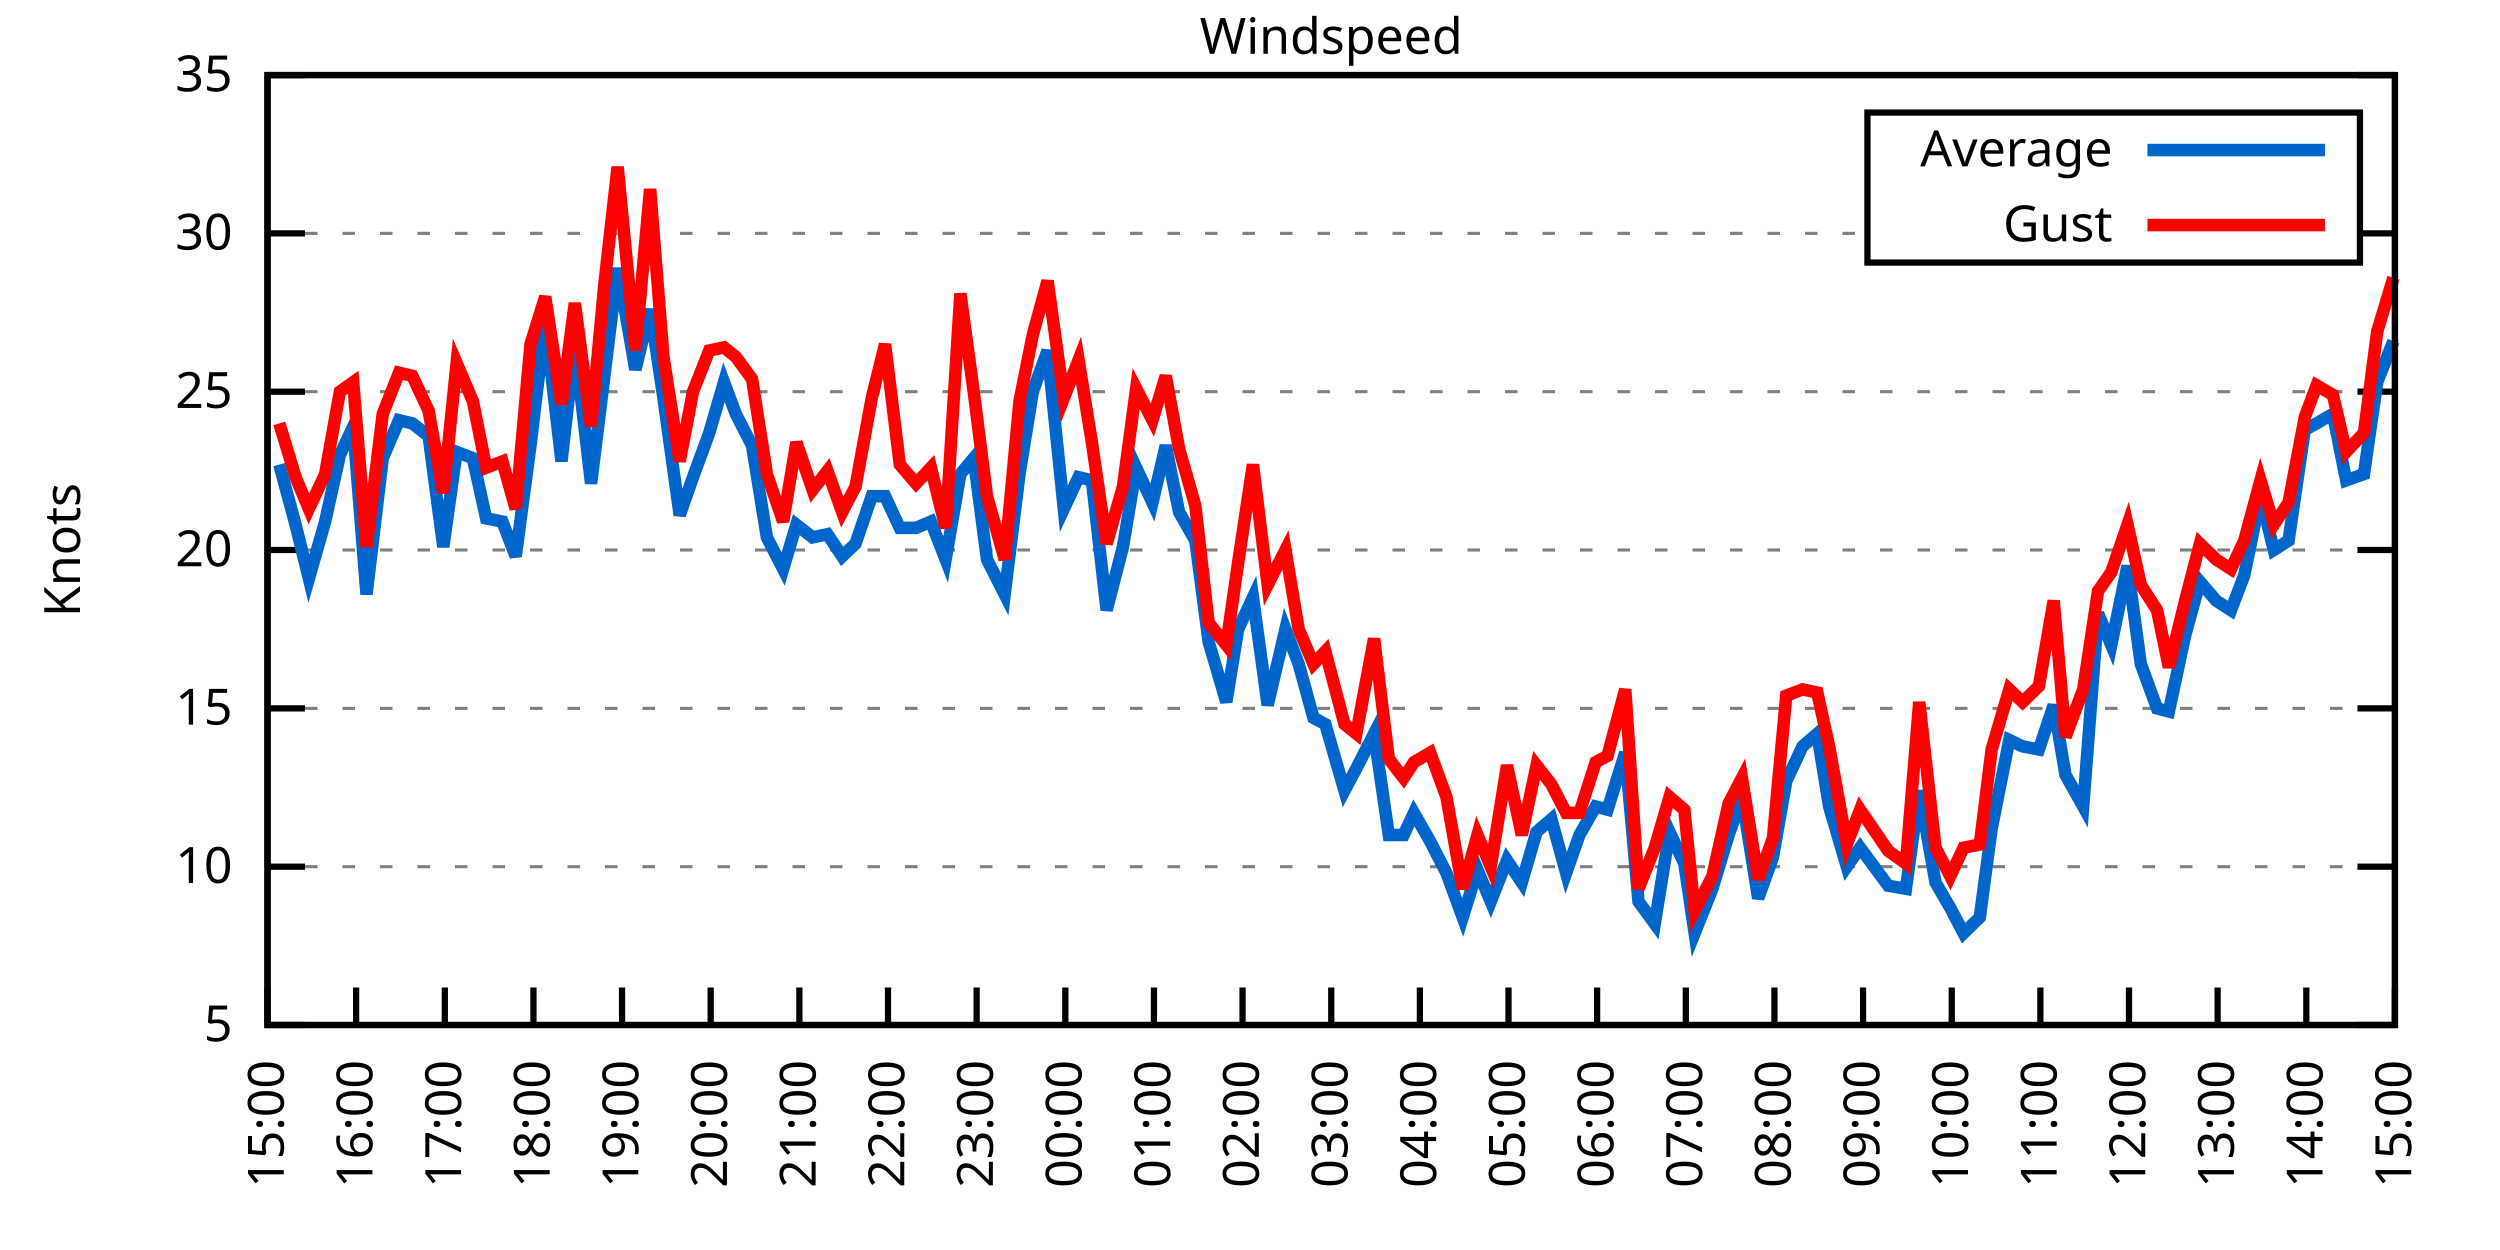
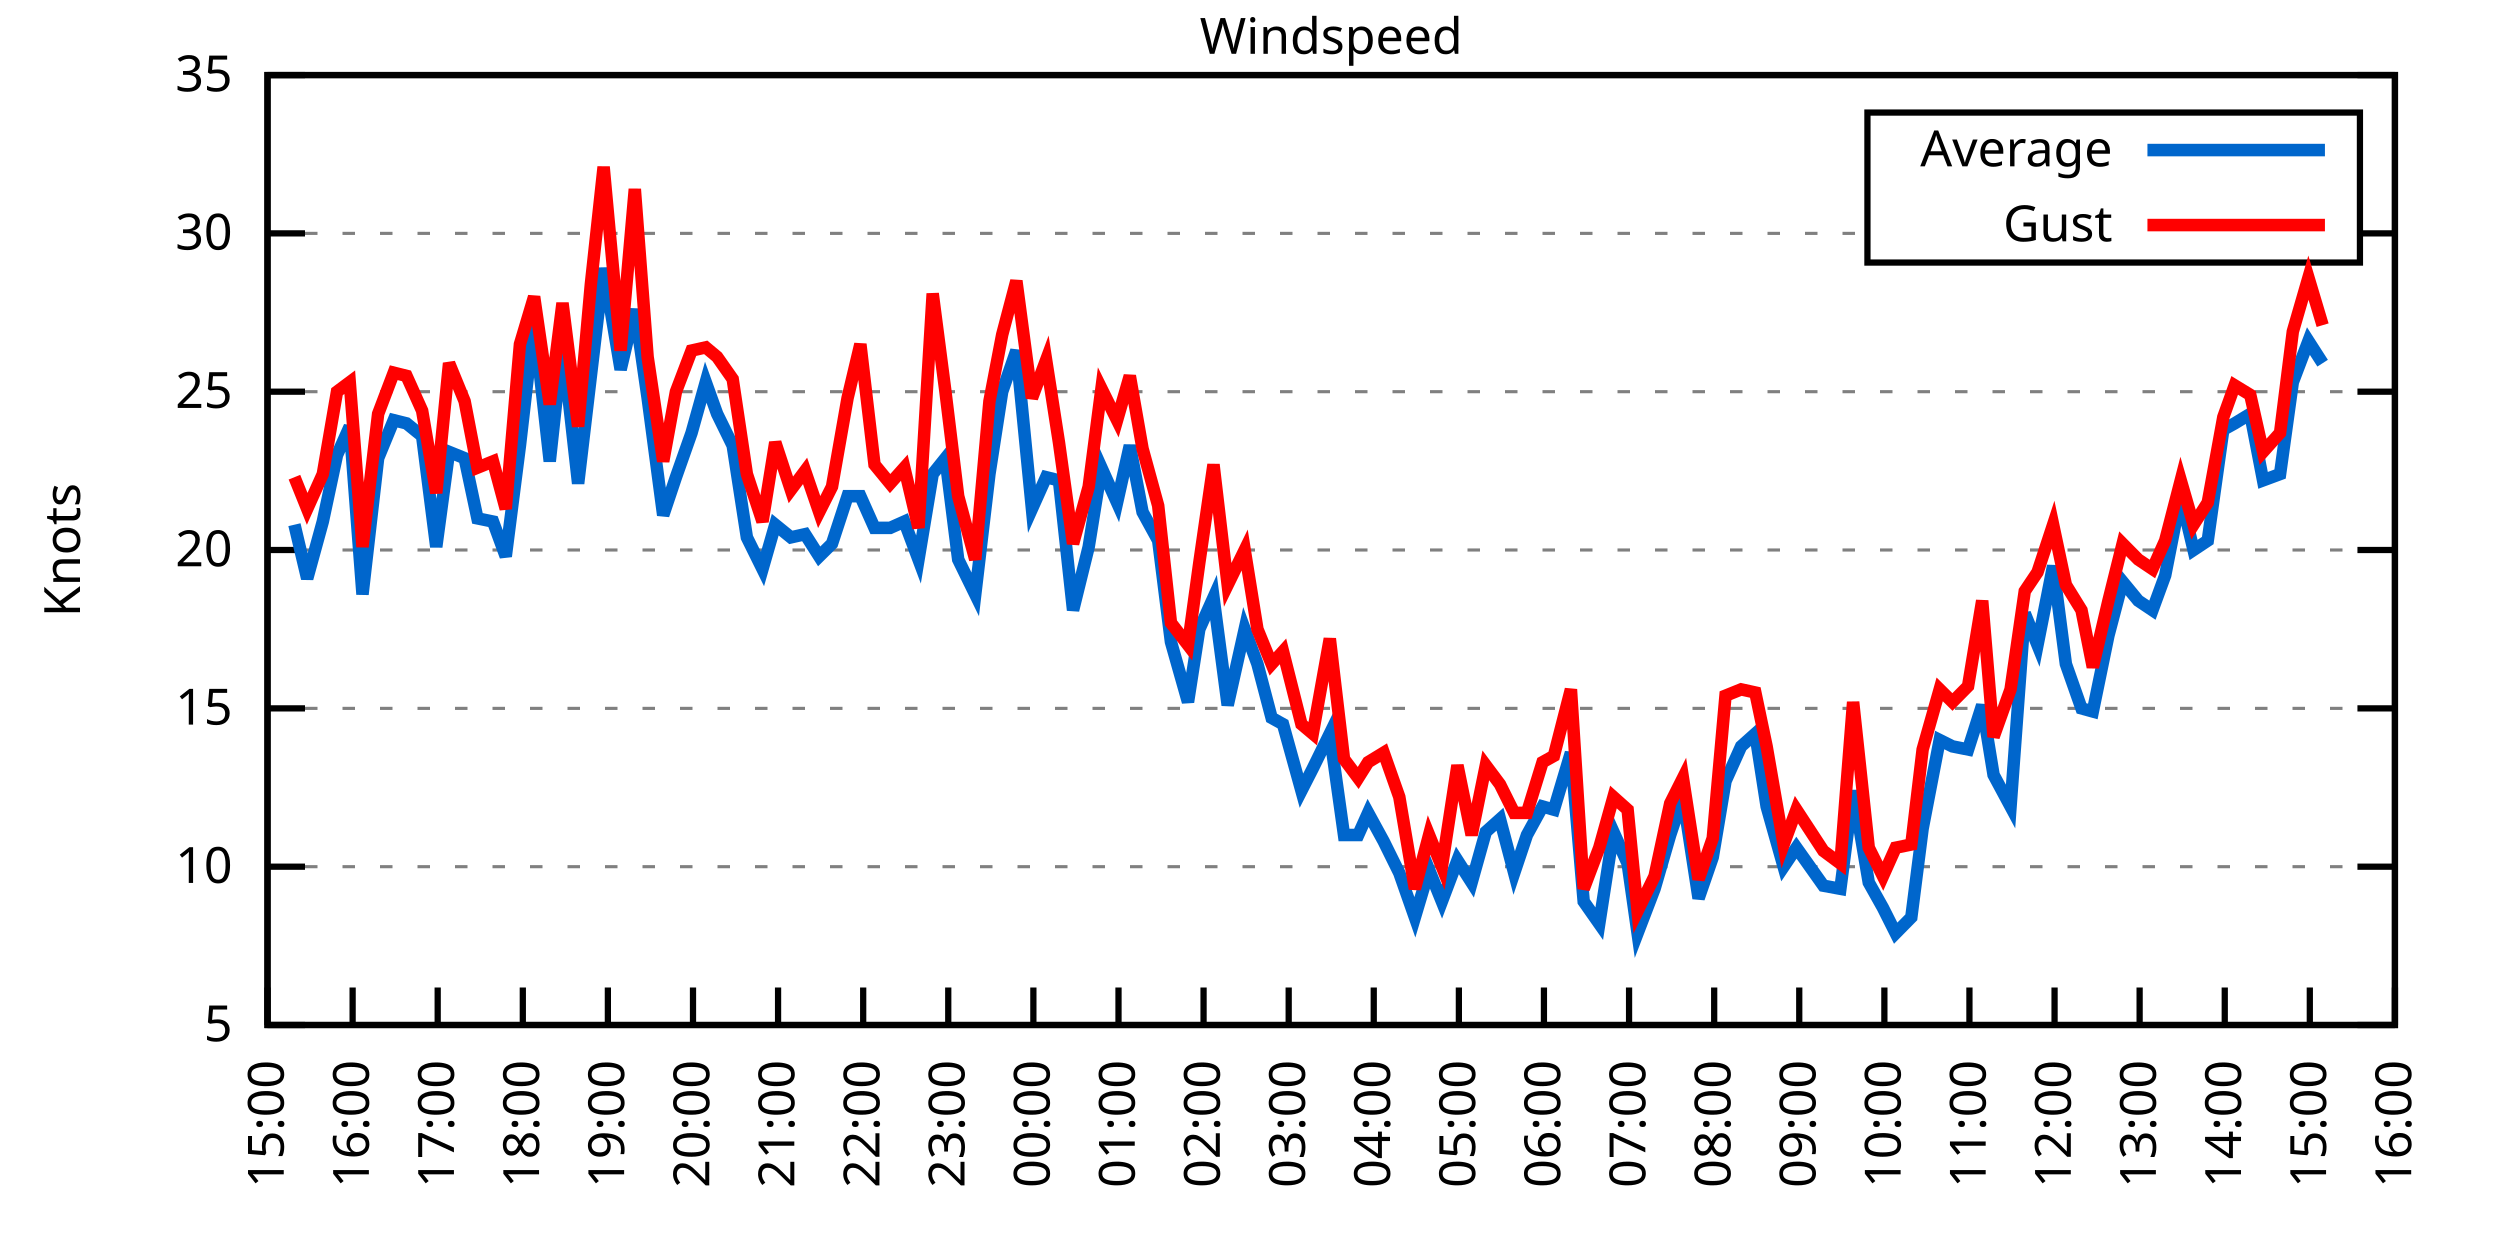
<svg xmlns="http://www.w3.org/2000/svg" xmlns:xlink="http://www.w3.org/1999/xlink" width="400" height="200" viewBox="0 0 400 200">
  <g id="gnuplot_canvas">
    <rect x="0" y="0" width="400" height="200" fill="none" />
    <defs>
      <circle id="gpDot" r="0.5" stroke-width="0.5" stroke="currentColor" />
      <path id="gpPt0" stroke-width="0.333" stroke="currentColor" d="M-1,0 h2 M0,-1 v2" />
      <path id="gpPt1" stroke-width="0.333" stroke="currentColor" d="M-1,-1 L1,1 M1,-1 L-1,1" />
      <path id="gpPt2" stroke-width="0.333" stroke="currentColor" d="M-1,0 L1,0 M0,-1 L0,1 M-1,-1 L1,1 M-1,1 L1,-1" />
      <rect id="gpPt3" stroke-width="0.333" stroke="currentColor" x="-1" y="-1" width="2" height="2" />
      <rect id="gpPt4" stroke-width="0.333" stroke="currentColor" fill="currentColor" x="-1" y="-1" width="2" height="2" />
      <circle id="gpPt5" stroke-width="0.333" stroke="currentColor" cx="0" cy="0" r="1" />
      <use xlink:href="#gpPt5" id="gpPt6" fill="currentColor" stroke="none" />
      <path id="gpPt7" stroke-width="0.333" stroke="currentColor" d="M0,-1.33 L-1.33,0.67 L1.33,0.67 z" />
      <use xlink:href="#gpPt7" id="gpPt8" fill="currentColor" stroke="none" />
      <use xlink:href="#gpPt7" id="gpPt9" stroke="currentColor" transform="rotate(180)" />
      <use xlink:href="#gpPt9" id="gpPt10" fill="currentColor" stroke="none" />
      <use xlink:href="#gpPt3" id="gpPt11" stroke="currentColor" transform="rotate(45)" />
      <use xlink:href="#gpPt11" id="gpPt12" fill="currentColor" stroke="none" />
      <path id="gpPt13" stroke-width="0.333" stroke="currentColor" d="M0,1.330 L1.265,0.411 L0.782,-1.067 L-0.782,-1.076 L-1.265,0.411 z" />
      <use xlink:href="#gpPt13" id="gpPt14" fill="currentColor" stroke="none" />
      <filter id="textbox" filterUnits="objectBoundingBox" x="0" y="0" height="1" width="1">
        <feFlood flood-color="white" flood-opacity="1" result="bgnd" />
        <feComposite in="SourceGraphic" in2="bgnd" operator="atop" />
      </filter>
      <filter id="greybox" filterUnits="objectBoundingBox" x="0" y="0" height="1" width="1">
        <feFlood flood-color="lightgrey" flood-opacity="1" result="grey" />
        <feComposite in="SourceGraphic" in2="grey" operator="atop" />
      </filter>
    </defs>
    <g fill="none" color="white" stroke="currentColor" stroke-width="1.00" stroke-linecap="butt" stroke-linejoin="miter">
</g>
    <g fill="none" color="black" stroke="currentColor" stroke-width="1.00" stroke-linecap="butt" stroke-linejoin="miter">
      <g stroke="none" shape-rendering="crispEdges">
        <polygon fill="rgb(255, 255, 255)" points="42.80,164.00 383.18,164.00 383.18,12.02 42.80,12.02 " />
      </g>
    </g>
    <g fill="none" color="black" stroke="currentColor" stroke-width="1.00" stroke-linecap="butt" stroke-linejoin="miter">
</g>
    <g fill="none" color="black" stroke="black" stroke-width="0.50" stroke-linecap="butt" stroke-linejoin="miter">
</g>
    <g fill="none" color="gray" stroke="currentColor" stroke-width="0.50" stroke-linecap="butt" stroke-linejoin="miter">
      <path stroke="gray" stroke-dasharray="2,4" class="gridline" d="M42.80,164.00 L383.19,164.00  " />
    </g>
    <g fill="none" color="gray" stroke="gray" stroke-width="1.00" stroke-linecap="butt" stroke-linejoin="miter">
</g>
    <g fill="none" color="black" stroke="currentColor" stroke-width="1.00" stroke-linecap="butt" stroke-linejoin="miter">
      <path stroke="black" d="M42.80,164.00 L48.80,164.00 M383.19,164.00 L377.19,164.00  " />
      <g transform="translate(37.20,166.60)" stroke="none" fill="black" font-family="Sans" font-size="8.00" text-anchor="end">
        <text>
          <tspan font-family="Sans"> 5</tspan>
        </text>
      </g>
    </g>
    <g fill="none" color="black" stroke="currentColor" stroke-width="1.00" stroke-linecap="butt" stroke-linejoin="miter">
</g>
    <g fill="none" color="black" stroke="black" stroke-width="0.50" stroke-linecap="butt" stroke-linejoin="miter">
</g>
    <g fill="none" color="gray" stroke="currentColor" stroke-width="0.50" stroke-linecap="butt" stroke-linejoin="miter">
      <path stroke="gray" stroke-dasharray="2,4" class="gridline" d="M42.80,138.67 L383.19,138.67  " />
    </g>
    <g fill="none" color="gray" stroke="gray" stroke-width="1.00" stroke-linecap="butt" stroke-linejoin="miter">
</g>
    <g fill="none" color="black" stroke="currentColor" stroke-width="1.00" stroke-linecap="butt" stroke-linejoin="miter">
      <path stroke="black" d="M42.80,138.67 L48.80,138.67 M383.19,138.67 L377.19,138.67  " />
      <g transform="translate(37.20,141.27)" stroke="none" fill="black" font-family="Sans" font-size="8.00" text-anchor="end">
        <text>
          <tspan font-family="Sans"> 10</tspan>
        </text>
      </g>
    </g>
    <g fill="none" color="black" stroke="currentColor" stroke-width="1.00" stroke-linecap="butt" stroke-linejoin="miter">
</g>
    <g fill="none" color="black" stroke="black" stroke-width="0.50" stroke-linecap="butt" stroke-linejoin="miter">
</g>
    <g fill="none" color="gray" stroke="currentColor" stroke-width="0.50" stroke-linecap="butt" stroke-linejoin="miter">
      <path stroke="gray" stroke-dasharray="2,4" class="gridline" d="M42.80,113.34 L383.19,113.34  " />
    </g>
    <g fill="none" color="gray" stroke="gray" stroke-width="1.00" stroke-linecap="butt" stroke-linejoin="miter">
</g>
    <g fill="none" color="black" stroke="currentColor" stroke-width="1.00" stroke-linecap="butt" stroke-linejoin="miter">
      <path stroke="black" d="M42.80,113.34 L48.80,113.34 M383.19,113.34 L377.19,113.34  " />
      <g transform="translate(37.20,115.94)" stroke="none" fill="black" font-family="Sans" font-size="8.00" text-anchor="end">
        <text>
          <tspan font-family="Sans"> 15</tspan>
        </text>
      </g>
    </g>
    <g fill="none" color="black" stroke="currentColor" stroke-width="1.00" stroke-linecap="butt" stroke-linejoin="miter">
</g>
    <g fill="none" color="black" stroke="black" stroke-width="0.50" stroke-linecap="butt" stroke-linejoin="miter">
</g>
    <g fill="none" color="gray" stroke="currentColor" stroke-width="0.50" stroke-linecap="butt" stroke-linejoin="miter">
      <path stroke="gray" stroke-dasharray="2,4" class="gridline" d="M42.80,88.00 L383.19,88.00  " />
    </g>
    <g fill="none" color="gray" stroke="gray" stroke-width="1.00" stroke-linecap="butt" stroke-linejoin="miter">
</g>
    <g fill="none" color="black" stroke="currentColor" stroke-width="1.00" stroke-linecap="butt" stroke-linejoin="miter">
      <path stroke="black" d="M42.80,88.00 L48.80,88.00 M383.19,88.00 L377.19,88.00  " />
      <g transform="translate(37.20,90.60)" stroke="none" fill="black" font-family="Sans" font-size="8.00" text-anchor="end">
        <text>
          <tspan font-family="Sans"> 20</tspan>
        </text>
      </g>
    </g>
    <g fill="none" color="black" stroke="currentColor" stroke-width="1.00" stroke-linecap="butt" stroke-linejoin="miter">
</g>
    <g fill="none" color="black" stroke="black" stroke-width="0.50" stroke-linecap="butt" stroke-linejoin="miter">
</g>
    <g fill="none" color="gray" stroke="currentColor" stroke-width="0.50" stroke-linecap="butt" stroke-linejoin="miter">
      <path stroke="gray" stroke-dasharray="2,4" class="gridline" d="M42.80,62.67 L383.19,62.67  " />
    </g>
    <g fill="none" color="gray" stroke="gray" stroke-width="1.00" stroke-linecap="butt" stroke-linejoin="miter">
</g>
    <g fill="none" color="black" stroke="currentColor" stroke-width="1.00" stroke-linecap="butt" stroke-linejoin="miter">
      <path stroke="black" d="M42.80,62.67 L48.80,62.67 M383.19,62.67 L377.19,62.67  " />
      <g transform="translate(37.20,65.27)" stroke="none" fill="black" font-family="Sans" font-size="8.00" text-anchor="end">
        <text>
          <tspan font-family="Sans"> 25</tspan>
        </text>
      </g>
    </g>
    <g fill="none" color="black" stroke="currentColor" stroke-width="1.00" stroke-linecap="butt" stroke-linejoin="miter">
</g>
    <g fill="none" color="black" stroke="black" stroke-width="0.50" stroke-linecap="butt" stroke-linejoin="miter">
</g>
    <g fill="none" color="gray" stroke="currentColor" stroke-width="0.50" stroke-linecap="butt" stroke-linejoin="miter">
      <path stroke="gray" stroke-dasharray="2,4" class="gridline" d="M42.80,37.34 L298.79,37.34 M377.59,37.34 L383.19,37.34  " />
    </g>
    <g fill="none" color="gray" stroke="gray" stroke-width="1.00" stroke-linecap="butt" stroke-linejoin="miter">
</g>
    <g fill="none" color="black" stroke="currentColor" stroke-width="1.00" stroke-linecap="butt" stroke-linejoin="miter">
      <path stroke="black" d="M42.80,37.34 L48.80,37.34 M383.19,37.34 L377.19,37.34  " />
      <g transform="translate(37.20,39.94)" stroke="none" fill="black" font-family="Sans" font-size="8.00" text-anchor="end">
        <text>
          <tspan font-family="Sans"> 30</tspan>
        </text>
      </g>
    </g>
    <g fill="none" color="black" stroke="currentColor" stroke-width="1.00" stroke-linecap="butt" stroke-linejoin="miter">
</g>
    <g fill="none" color="black" stroke="black" stroke-width="0.50" stroke-linecap="butt" stroke-linejoin="miter">
</g>
    <g fill="none" color="gray" stroke="currentColor" stroke-width="0.50" stroke-linecap="butt" stroke-linejoin="miter">
      <path stroke="gray" stroke-dasharray="2,4" class="gridline" d="M42.80,12.01 L383.19,12.01  " />
    </g>
    <g fill="none" color="gray" stroke="gray" stroke-width="1.00" stroke-linecap="butt" stroke-linejoin="miter">
</g>
    <g fill="none" color="black" stroke="currentColor" stroke-width="1.00" stroke-linecap="butt" stroke-linejoin="miter">
      <path stroke="black" d="M42.80,12.01 L48.80,12.01 M383.19,12.01 L377.19,12.01  " />
      <g transform="translate(37.20,14.61)" stroke="none" fill="black" font-family="Sans" font-size="8.00" text-anchor="end">
        <text>
          <tspan font-family="Sans"> 35</tspan>
        </text>
      </g>
    </g>
    <g fill="none" color="black" stroke="currentColor" stroke-width="1.00" stroke-linecap="butt" stroke-linejoin="miter">
      <path stroke="black" d="M42.80,164.00 L42.80,158.00  " />
      <g transform="translate(45.40,169.60) rotate(270.00)" stroke="none" fill="black" font-family="Sans" font-size="8.00" text-anchor="end">
        <text>
          <tspan font-family="Sans">15:00</tspan>
        </text>
      </g>
    </g>
    <g fill="none" color="black" stroke="currentColor" stroke-width="1.00" stroke-linecap="butt" stroke-linejoin="miter">
-       <path stroke="black" d="M56.98,164.00 L56.98,158.00  " />
-       <g transform="translate(59.58,169.60) rotate(270.00)" stroke="none" fill="black" font-family="Sans" font-size="8.00" text-anchor="end">
+       <path stroke="black" d="M56.42,164.00 L56.42,158.00  " />
+       <g transform="translate(59.02,169.60) rotate(270.00)" stroke="none" fill="black" font-family="Sans" font-size="8.00" text-anchor="end">
        <text>
          <tspan font-family="Sans">16:00</tspan>
        </text>
      </g>
    </g>
    <g fill="none" color="black" stroke="currentColor" stroke-width="1.00" stroke-linecap="butt" stroke-linejoin="miter">
-       <path stroke="black" d="M71.17,164.00 L71.17,158.00  " />
-       <g transform="translate(73.77,169.60) rotate(270.00)" stroke="none" fill="black" font-family="Sans" font-size="8.00" text-anchor="end">
+       <path stroke="black" d="M70.03,164.00 L70.03,158.00  " />
+       <g transform="translate(72.63,169.60) rotate(270.00)" stroke="none" fill="black" font-family="Sans" font-size="8.00" text-anchor="end">
        <text>
          <tspan font-family="Sans">17:00</tspan>
        </text>
      </g>
    </g>
    <g fill="none" color="black" stroke="currentColor" stroke-width="1.00" stroke-linecap="butt" stroke-linejoin="miter">
-       <path stroke="black" d="M85.35,164.00 L85.35,158.00  " />
-       <g transform="translate(87.95,169.60) rotate(270.00)" stroke="none" fill="black" font-family="Sans" font-size="8.00" text-anchor="end">
+       <path stroke="black" d="M83.65,164.00 L83.65,158.00  " />
+       <g transform="translate(86.25,169.60) rotate(270.00)" stroke="none" fill="black" font-family="Sans" font-size="8.00" text-anchor="end">
        <text>
          <tspan font-family="Sans">18:00</tspan>
        </text>
      </g>
    </g>
    <g fill="none" color="black" stroke="currentColor" stroke-width="1.00" stroke-linecap="butt" stroke-linejoin="miter">
-       <path stroke="black" d="M99.53,164.00 L99.53,158.00  " />
-       <g transform="translate(102.13,169.60) rotate(270.00)" stroke="none" fill="black" font-family="Sans" font-size="8.00" text-anchor="end">
+       <path stroke="black" d="M97.26,164.00 L97.26,158.00  " />
+       <g transform="translate(99.86,169.60) rotate(270.00)" stroke="none" fill="black" font-family="Sans" font-size="8.00" text-anchor="end">
        <text>
          <tspan font-family="Sans">19:00</tspan>
        </text>
      </g>
    </g>
    <g fill="none" color="black" stroke="currentColor" stroke-width="1.00" stroke-linecap="butt" stroke-linejoin="miter">
-       <path stroke="black" d="M113.71,164.00 L113.71,158.00  " />
-       <g transform="translate(116.31,169.60) rotate(270.00)" stroke="none" fill="black" font-family="Sans" font-size="8.00" text-anchor="end">
+       <path stroke="black" d="M110.88,164.00 L110.88,158.00  " />
+       <g transform="translate(113.48,169.60) rotate(270.00)" stroke="none" fill="black" font-family="Sans" font-size="8.00" text-anchor="end">
        <text>
          <tspan font-family="Sans">20:00</tspan>
        </text>
      </g>
    </g>
    <g fill="none" color="black" stroke="currentColor" stroke-width="1.00" stroke-linecap="butt" stroke-linejoin="miter">
-       <path stroke="black" d="M127.90,164.00 L127.90,158.00  " />
-       <g transform="translate(130.50,169.60) rotate(270.00)" stroke="none" fill="black" font-family="Sans" font-size="8.00" text-anchor="end">
+       <path stroke="black" d="M124.49,164.00 L124.49,158.00  " />
+       <g transform="translate(127.09,169.60) rotate(270.00)" stroke="none" fill="black" font-family="Sans" font-size="8.00" text-anchor="end">
        <text>
          <tspan font-family="Sans">21:00</tspan>
        </text>
      </g>
    </g>
    <g fill="none" color="black" stroke="currentColor" stroke-width="1.00" stroke-linecap="butt" stroke-linejoin="miter">
-       <path stroke="black" d="M142.08,164.00 L142.08,158.00  " />
-       <g transform="translate(144.68,169.60) rotate(270.00)" stroke="none" fill="black" font-family="Sans" font-size="8.00" text-anchor="end">
+       <path stroke="black" d="M138.11,164.00 L138.11,158.00  " />
+       <g transform="translate(140.71,169.60) rotate(270.00)" stroke="none" fill="black" font-family="Sans" font-size="8.00" text-anchor="end">
        <text>
          <tspan font-family="Sans">22:00</tspan>
        </text>
      </g>
    </g>
    <g fill="none" color="black" stroke="currentColor" stroke-width="1.00" stroke-linecap="butt" stroke-linejoin="miter">
-       <path stroke="black" d="M156.26,164.00 L156.26,158.00  " />
-       <g transform="translate(158.86,169.60) rotate(270.00)" stroke="none" fill="black" font-family="Sans" font-size="8.00" text-anchor="end">
+       <path stroke="black" d="M151.72,164.00 L151.72,158.00  " />
+       <g transform="translate(154.32,169.60) rotate(270.00)" stroke="none" fill="black" font-family="Sans" font-size="8.00" text-anchor="end">
        <text>
          <tspan font-family="Sans">23:00</tspan>
        </text>
      </g>
    </g>
    <g fill="none" color="black" stroke="currentColor" stroke-width="1.00" stroke-linecap="butt" stroke-linejoin="miter">
-       <path stroke="black" d="M170.45,164.00 L170.45,158.00  " />
-       <g transform="translate(173.05,169.60) rotate(270.00)" stroke="none" fill="black" font-family="Sans" font-size="8.00" text-anchor="end">
+       <path stroke="black" d="M165.34,164.00 L165.34,158.00  " />
+       <g transform="translate(167.94,169.60) rotate(270.00)" stroke="none" fill="black" font-family="Sans" font-size="8.00" text-anchor="end">
        <text>
          <tspan font-family="Sans">00:00</tspan>
        </text>
      </g>
    </g>
    <g fill="none" color="black" stroke="currentColor" stroke-width="1.00" stroke-linecap="butt" stroke-linejoin="miter">
-       <path stroke="black" d="M184.63,164.00 L184.63,158.00  " />
-       <g transform="translate(187.23,169.60) rotate(270.00)" stroke="none" fill="black" font-family="Sans" font-size="8.00" text-anchor="end">
+       <path stroke="black" d="M178.96,164.00 L178.96,158.00  " />
+       <g transform="translate(181.56,169.60) rotate(270.00)" stroke="none" fill="black" font-family="Sans" font-size="8.00" text-anchor="end">
        <text>
          <tspan font-family="Sans">01:00</tspan>
        </text>
      </g>
    </g>
    <g fill="none" color="black" stroke="currentColor" stroke-width="1.00" stroke-linecap="butt" stroke-linejoin="miter">
-       <path stroke="black" d="M198.81,164.00 L198.81,158.00  " />
-       <g transform="translate(201.41,169.60) rotate(270.00)" stroke="none" fill="black" font-family="Sans" font-size="8.00" text-anchor="end">
+       <path stroke="black" d="M192.57,164.00 L192.57,158.00  " />
+       <g transform="translate(195.17,169.60) rotate(270.00)" stroke="none" fill="black" font-family="Sans" font-size="8.00" text-anchor="end">
        <text>
          <tspan font-family="Sans">02:00</tspan>
        </text>
      </g>
    </g>
    <g fill="none" color="black" stroke="currentColor" stroke-width="1.00" stroke-linecap="butt" stroke-linejoin="miter">
-       <path stroke="black" d="M213.00,164.00 L213.00,158.00  " />
-       <g transform="translate(215.60,169.60) rotate(270.00)" stroke="none" fill="black" font-family="Sans" font-size="8.00" text-anchor="end">
+       <path stroke="black" d="M206.19,164.00 L206.19,158.00  " />
+       <g transform="translate(208.79,169.60) rotate(270.00)" stroke="none" fill="black" font-family="Sans" font-size="8.00" text-anchor="end">
        <text>
          <tspan font-family="Sans">03:00</tspan>
        </text>
      </g>
    </g>
    <g fill="none" color="black" stroke="currentColor" stroke-width="1.00" stroke-linecap="butt" stroke-linejoin="miter">
-       <path stroke="black" d="M227.18,164.00 L227.18,158.00  " />
-       <g transform="translate(229.78,169.60) rotate(270.00)" stroke="none" fill="black" font-family="Sans" font-size="8.00" text-anchor="end">
+       <path stroke="black" d="M219.80,164.00 L219.80,158.00  " />
+       <g transform="translate(222.40,169.60) rotate(270.00)" stroke="none" fill="black" font-family="Sans" font-size="8.00" text-anchor="end">
        <text>
          <tspan font-family="Sans">04:00</tspan>
        </text>
      </g>
    </g>
    <g fill="none" color="black" stroke="currentColor" stroke-width="1.00" stroke-linecap="butt" stroke-linejoin="miter">
-       <path stroke="black" d="M241.36,164.00 L241.36,158.00  " />
-       <g transform="translate(243.96,169.60) rotate(270.00)" stroke="none" fill="black" font-family="Sans" font-size="8.00" text-anchor="end">
+       <path stroke="black" d="M233.42,164.00 L233.42,158.00  " />
+       <g transform="translate(236.02,169.60) rotate(270.00)" stroke="none" fill="black" font-family="Sans" font-size="8.00" text-anchor="end">
        <text>
          <tspan font-family="Sans">05:00</tspan>
        </text>
      </g>
    </g>
    <g fill="none" color="black" stroke="currentColor" stroke-width="1.00" stroke-linecap="butt" stroke-linejoin="miter">
-       <path stroke="black" d="M255.54,164.00 L255.54,158.00  " />
-       <g transform="translate(258.14,169.60) rotate(270.00)" stroke="none" fill="black" font-family="Sans" font-size="8.00" text-anchor="end">
+       <path stroke="black" d="M247.03,164.00 L247.03,158.00  " />
+       <g transform="translate(249.63,169.60) rotate(270.00)" stroke="none" fill="black" font-family="Sans" font-size="8.00" text-anchor="end">
        <text>
          <tspan font-family="Sans">06:00</tspan>
        </text>
      </g>
    </g>
    <g fill="none" color="black" stroke="currentColor" stroke-width="1.00" stroke-linecap="butt" stroke-linejoin="miter">
-       <path stroke="black" d="M269.73,164.00 L269.73,158.00  " />
-       <g transform="translate(272.33,169.60) rotate(270.00)" stroke="none" fill="black" font-family="Sans" font-size="8.00" text-anchor="end">
+       <path stroke="black" d="M260.65,164.00 L260.65,158.00  " />
+       <g transform="translate(263.25,169.60) rotate(270.00)" stroke="none" fill="black" font-family="Sans" font-size="8.00" text-anchor="end">
        <text>
          <tspan font-family="Sans">07:00</tspan>
        </text>
      </g>
    </g>
    <g fill="none" color="black" stroke="currentColor" stroke-width="1.00" stroke-linecap="butt" stroke-linejoin="miter">
-       <path stroke="black" d="M283.91,164.00 L283.91,158.00  " />
-       <g transform="translate(286.51,169.60) rotate(270.00)" stroke="none" fill="black" font-family="Sans" font-size="8.00" text-anchor="end">
+       <path stroke="black" d="M274.27,164.00 L274.27,158.00  " />
+       <g transform="translate(276.87,169.60) rotate(270.00)" stroke="none" fill="black" font-family="Sans" font-size="8.00" text-anchor="end">
        <text>
          <tspan font-family="Sans">08:00</tspan>
        </text>
      </g>
    </g>
    <g fill="none" color="black" stroke="currentColor" stroke-width="1.00" stroke-linecap="butt" stroke-linejoin="miter">
-       <path stroke="black" d="M298.09,164.00 L298.09,158.00  " />
-       <g transform="translate(300.69,169.60) rotate(270.00)" stroke="none" fill="black" font-family="Sans" font-size="8.00" text-anchor="end">
+       <path stroke="black" d="M287.88,164.00 L287.88,158.00  " />
+       <g transform="translate(290.48,169.60) rotate(270.00)" stroke="none" fill="black" font-family="Sans" font-size="8.00" text-anchor="end">
        <text>
          <tspan font-family="Sans">09:00</tspan>
        </text>
      </g>
    </g>
    <g fill="none" color="black" stroke="currentColor" stroke-width="1.00" stroke-linecap="butt" stroke-linejoin="miter">
-       <path stroke="black" d="M312.28,164.00 L312.28,158.00  " />
-       <g transform="translate(314.88,169.60) rotate(270.00)" stroke="none" fill="black" font-family="Sans" font-size="8.00" text-anchor="end">
+       <path stroke="black" d="M301.50,164.00 L301.50,158.00  " />
+       <g transform="translate(304.10,169.60) rotate(270.00)" stroke="none" fill="black" font-family="Sans" font-size="8.00" text-anchor="end">
        <text>
          <tspan font-family="Sans">10:00</tspan>
        </text>
      </g>
    </g>
    <g fill="none" color="black" stroke="currentColor" stroke-width="1.00" stroke-linecap="butt" stroke-linejoin="miter">
-       <path stroke="black" d="M326.46,164.00 L326.46,158.00  " />
-       <g transform="translate(329.06,169.60) rotate(270.00)" stroke="none" fill="black" font-family="Sans" font-size="8.00" text-anchor="end">
+       <path stroke="black" d="M315.11,164.00 L315.11,158.00  " />
+       <g transform="translate(317.71,169.60) rotate(270.00)" stroke="none" fill="black" font-family="Sans" font-size="8.00" text-anchor="end">
        <text>
          <tspan font-family="Sans">11:00</tspan>
        </text>
      </g>
    </g>
    <g fill="none" color="black" stroke="currentColor" stroke-width="1.00" stroke-linecap="butt" stroke-linejoin="miter">
-       <path stroke="black" d="M340.64,164.00 L340.64,158.00  " />
-       <g transform="translate(343.24,169.60) rotate(270.00)" stroke="none" fill="black" font-family="Sans" font-size="8.00" text-anchor="end">
+       <path stroke="black" d="M328.73,164.00 L328.73,158.00  " />
+       <g transform="translate(331.33,169.60) rotate(270.00)" stroke="none" fill="black" font-family="Sans" font-size="8.00" text-anchor="end">
        <text>
          <tspan font-family="Sans">12:00</tspan>
        </text>
      </g>
    </g>
    <g fill="none" color="black" stroke="currentColor" stroke-width="1.00" stroke-linecap="butt" stroke-linejoin="miter">
-       <path stroke="black" d="M354.82,164.00 L354.82,158.00  " />
-       <g transform="translate(357.42,169.60) rotate(270.00)" stroke="none" fill="black" font-family="Sans" font-size="8.00" text-anchor="end">
+       <path stroke="black" d="M342.34,164.00 L342.34,158.00  " />
+       <g transform="translate(344.94,169.60) rotate(270.00)" stroke="none" fill="black" font-family="Sans" font-size="8.00" text-anchor="end">
        <text>
          <tspan font-family="Sans">13:00</tspan>
        </text>
      </g>
    </g>
    <g fill="none" color="black" stroke="currentColor" stroke-width="1.00" stroke-linecap="butt" stroke-linejoin="miter">
-       <path stroke="black" d="M369.01,164.00 L369.01,158.00  " />
-       <g transform="translate(371.61,169.60) rotate(270.00)" stroke="none" fill="black" font-family="Sans" font-size="8.00" text-anchor="end">
+       <path stroke="black" d="M355.96,164.00 L355.96,158.00  " />
+       <g transform="translate(358.56,169.60) rotate(270.00)" stroke="none" fill="black" font-family="Sans" font-size="8.00" text-anchor="end">
        <text>
          <tspan font-family="Sans">14:00</tspan>
+         </text>
+       </g>
+     </g>
+     <g fill="none" color="black" stroke="currentColor" stroke-width="1.00" stroke-linecap="butt" stroke-linejoin="miter">
+       <path stroke="black" d="M369.57,164.00 L369.57,158.00  " />
+       <g transform="translate(372.17,169.60) rotate(270.00)" stroke="none" fill="black" font-family="Sans" font-size="8.00" text-anchor="end">
+         <text>
+           <tspan font-family="Sans">15:00</tspan>
        </text>
      </g>
    </g>
    <g fill="none" color="black" stroke="currentColor" stroke-width="1.00" stroke-linecap="butt" stroke-linejoin="miter">
      <path stroke="black" d="M383.19,164.00 L383.19,158.00  " />
      <g transform="translate(385.79,169.60) rotate(270.00)" stroke="none" fill="black" font-family="Sans" font-size="8.00" text-anchor="end">
        <text>
-           <tspan font-family="Sans">15:00</tspan>
+           <tspan font-family="Sans">16:00</tspan>
        </text>
      </g>
    </g>
    <g fill="none" color="black" stroke="currentColor" stroke-width="1.00" stroke-linecap="butt" stroke-linejoin="miter">
</g>
    <g fill="none" color="black" stroke="currentColor" stroke-width="1.00" stroke-linecap="butt" stroke-linejoin="miter">
      <path stroke="black" d="M42.80,12.01 L42.80,164.00 L383.19,164.00 L383.19,12.01 L42.80,12.01 Z  " />
    </g>
    <g fill="none" color="black" stroke="currentColor" stroke-width="1.00" stroke-linecap="butt" stroke-linejoin="miter">
</g>
    <g fill="none" color="black" stroke="currentColor" stroke-width="1.00" stroke-linecap="butt" stroke-linejoin="miter">
      <path stroke="black" d="M298.79,42.01 L298.79,18.01 L377.59,18.01 L377.59,42.01 L298.79,42.01 Z  " />
    </g>
    <g id="Windspeed_plot_1">
      <g fill="none" color="white" stroke="black" stroke-width="2.00" stroke-linecap="butt" stroke-linejoin="miter">
</g>
      <g fill="none" color="black" stroke="currentColor" stroke-width="2.00" stroke-linecap="butt" stroke-linejoin="miter">
        <g transform="translate(337.99,26.61)" stroke="none" fill="black" font-family="Sans" font-size="8.00" text-anchor="end">
          <text>
            <tspan font-family="Sans">Average</tspan>
          </text>
        </g>
      </g>
      <g fill="none" color="black" stroke="currentColor" stroke-width="2.00" stroke-linecap="butt" stroke-linejoin="miter">
-         <path stroke="rgb(  0, 102, 204)" d="M343.59,24.01 L371.99,24.01 M44.69,74.33 L47.29,83.95 L49.42,92.56 L52.02,83.45 L54.38,72.81 L56.51,68.25   L58.64,95.10 L61.24,73.31 L63.84,67.23 L65.97,67.74 L68.57,69.77 L70.93,87.50 L73.06,72.30 L75.66,73.31   L77.78,82.94 L80.38,83.45 L82.51,89.02 L84.88,71.29 L87.24,51.53 L89.84,73.82 L91.97,55.07 L94.57,77.37   L96.70,60.14 L98.82,42.91 L101.66,59.13 L104.02,49.50 L106.15,63.69 L108.75,82.43 L110.88,76.35 L113.48,69.26   L115.84,61.15 L117.73,66.22 L120.33,71.29 L122.70,85.98 L125.30,91.04 L127.42,83.95 L130.02,85.98 L132.39,85.47   L134.75,89.02 L136.88,86.99 L139.48,79.39 L141.61,79.39 L143.97,84.46 L146.57,84.46 L148.94,83.45 L151.30,89.52   L153.66,75.85 L155.79,73.31 L157.92,89.52 L160.75,95.10 L163.12,75.85 L165.25,62.67 L167.61,56.09 L170.21,81.42   L172.57,76.35 L174.70,76.86 L177.06,97.63 L179.67,87.50 L181.79,74.83 L184.39,80.41 L186.52,71.29 L188.65,81.93   L191.25,86.49 L193.38,102.70 L196.21,112.32 L198.10,100.67 L200.47,95.60 L202.83,112.83 L205.67,100.67 L207.79,106.24   L210.16,114.86 L212.05,115.87 L215.12,126.51 L217.01,122.96 L219.85,117.39 L222.21,133.60 L224.58,133.60 L226.23,130.06   L228.83,134.62 L231.43,139.68 L234.03,146.77 L236.40,139.17 L238.52,144.24 L241.12,137.66 L243.49,141.20 L245.85,133.10   L248.22,131.07 L250.58,139.68 L252.71,133.60 L255.31,129.04 L257.20,129.55 L260.04,120.43 L262.16,144.24 L264.76,147.79   L267.13,133.10 L269.49,138.16 L271.14,149.31 L273.98,142.21 L276.58,133.60 L278.71,127.52 L281.31,143.73 L283.67,137.15   L285.80,124.99 L288.40,119.42 L290.76,117.39 L292.66,129.04 L295.49,138.67 L297.62,135.63 L302.11,141.71 L304.95,142.21   L307.08,126.51 L309.68,141.20 L312.04,145.25 L314.17,149.31 L316.77,146.77 L318.66,132.59 L321.49,118.40 L323.62,119.42   L326.22,119.92 L328.59,112.83 L330.48,123.98 L333.31,129.04 L335.68,98.14 L337.80,103.20 L340.40,90.54 L342.53,106.24   L345.13,113.34 L347.02,113.84 L349.62,101.68 L351.99,93.07 L354.59,96.11 L356.95,97.63 L359.08,92.06 L361.68,79.39   L363.81,88.00 L366.17,86.49 L368.77,68.75 L370.66,67.74 L373.26,66.22 L375.39,76.86 L378.23,75.85 L380.35,61.15   L382.95,54.57  " />
+         <path stroke="rgb(  0, 102, 204)" d="M343.59,24.01 L371.99,24.01 M47.11,83.95 L49.15,92.56 L51.65,83.45 L53.92,72.81 L55.96,68.25 L58.00,95.10   L60.50,73.31 L63.00,67.23 L65.04,67.74 L67.54,69.77 L69.80,87.50 L71.85,72.30 L74.34,73.31 L76.39,82.94   L78.88,83.45 L80.92,89.02 L83.19,71.29 L85.46,51.53 L87.96,73.82 L90.00,55.07 L92.50,77.37 L94.54,60.14   L96.58,42.91 L99.30,59.13 L101.57,49.50 L103.62,63.69 L106.11,82.43 L108.15,76.35 L110.65,69.26 L112.92,61.15   L114.74,66.22 L117.23,71.29 L119.50,85.98 L122.00,91.04 L124.04,83.95 L126.54,85.98 L128.81,85.47 L131.07,89.02   L133.12,86.99 L135.61,79.39 L137.66,79.39 L139.92,84.46 L142.42,84.46 L144.69,83.45 L146.96,89.52 L149.23,75.85   L151.27,73.31 L153.31,89.52 L156.04,95.10 L158.31,75.85 L160.35,62.67 L162.62,56.09 L165.11,81.42 L167.38,76.35   L169.43,76.86 L171.69,97.63 L174.19,87.50 L176.23,74.83 L178.73,80.41 L180.77,71.29 L182.81,81.93 L185.31,86.49   L187.35,102.70 L190.08,112.32 L191.89,100.67 L194.16,95.60 L196.43,112.83 L199.15,100.67 L201.19,106.24 L203.46,114.86   L205.28,115.87 L208.23,126.51 L210.04,122.96 L212.77,117.39 L215.04,133.60 L217.31,133.60 L218.90,130.06 L221.39,134.62   L223.89,139.68 L226.38,146.77 L228.65,139.17 L230.70,144.24 L233.19,137.66 L235.46,141.20 L237.73,133.10 L240.00,131.07   L242.27,139.68 L244.31,133.60 L246.81,129.04 L248.62,129.55 L251.35,120.43 L253.39,144.24 L255.88,147.79 L258.15,133.10   L260.42,138.16 L262.01,149.31 L264.73,142.21 L267.23,133.60 L269.27,127.52 L271.77,143.73 L274.04,137.15 L276.08,124.99   L278.58,119.42 L280.85,117.39 L282.66,129.04 L285.38,138.67 L287.43,135.63 L291.74,141.71 L294.46,142.21 L296.50,126.51   L299.00,141.20 L301.27,145.25 L303.31,149.31 L305.81,146.77 L307.62,132.59 L310.35,118.40 L312.39,119.42 L314.89,119.92   L317.15,112.83 L318.97,123.98 L321.69,129.04 L323.96,98.14 L326.00,103.20 L328.50,90.54 L330.54,106.24 L333.04,113.34   L334.85,113.84 L337.35,101.68 L339.62,93.07 L342.12,96.11 L344.39,97.63 L346.43,92.06 L348.92,79.39 L350.97,88.00   L353.24,86.49 L355.73,68.75 L357.55,67.74 L360.04,66.22 L362.09,76.86 L364.81,75.85 L366.85,61.15 L369.35,54.57   L371.62,58.11  " />
      </g>
    </g>
    <g id="Windspeed_plot_2">
      <g fill="none" color="black" stroke="currentColor" stroke-width="2.00" stroke-linecap="butt" stroke-linejoin="miter">
        <g transform="translate(337.99,38.61)" stroke="none" fill="black" font-family="Sans" font-size="8.00" text-anchor="end">
          <text>
            <tspan font-family="Sans">Gust</tspan>
          </text>
        </g>
      </g>
      <g fill="none" color="black" stroke="currentColor" stroke-width="2.00" stroke-linecap="butt" stroke-linejoin="miter">
-         <path stroke="rgb(255,   0,   0)" d="M343.59,36.01 L371.99,36.01 M44.69,67.74 L47.29,76.35 L49.42,81.42 L52.02,75.85 L54.38,62.67 L56.51,61.15   L58.64,87.50 L61.24,66.22 L63.84,59.63 L65.97,60.14 L68.57,65.71 L70.93,78.89 L73.06,58.11 L75.66,64.19   L77.78,74.83 L80.38,73.82 L82.51,81.42 L84.88,55.07 L87.24,47.47 L89.84,64.70 L91.97,48.49 L94.57,68.25   L96.70,45.45 L98.82,26.70 L101.66,56.09 L104.02,30.25 L106.15,57.10 L108.75,73.82 L110.88,62.67 L113.48,56.09   L115.84,55.58 L117.73,57.10 L120.33,60.65 L122.70,75.85 L125.30,83.45 L127.42,70.78 L130.02,78.38 L132.39,75.34   L134.75,81.93 L136.88,77.87 L139.48,63.69 L141.61,55.07 L143.97,74.33 L146.57,77.37 L148.94,74.83 L151.30,84.46   L153.66,46.97 L155.79,62.67 L157.92,79.39 L160.75,89.52 L163.12,64.19 L165.25,53.55 L167.61,44.94 L170.21,63.69   L172.57,57.61 L174.70,70.78 L177.06,86.99 L179.67,77.87 L181.79,62.17 L184.39,67.23 L186.52,60.14 L188.65,71.79   L191.25,80.91 L193.38,99.66 L196.21,103.20 L198.10,90.03 L200.47,74.33 L202.83,93.58 L205.67,88.00 L207.79,100.67   L210.16,106.24 L212.05,104.22 L215.12,115.87 L217.01,117.39 L219.85,102.19 L222.21,121.44 L224.58,124.48 L226.23,121.95   L228.83,120.43 L231.43,127.52 L234.03,142.21 L236.40,133.60 L238.52,138.67 L241.12,122.46 L243.49,133.60 L245.85,122.46   L248.22,125.50 L250.58,130.06 L252.71,130.06 L255.31,121.95 L257.20,120.94 L260.04,110.30 L262.16,142.21 L264.76,135.63   L267.13,127.52 L269.49,129.55 L271.14,145.76 L273.98,140.19 L276.58,128.54 L278.71,124.48 L281.31,140.69 L283.67,134.11   L285.80,111.31 L288.40,110.30 L290.76,110.80 L292.66,119.42 L295.49,135.12 L297.62,129.55 L302.11,136.14 L304.95,138.16   L307.08,112.32 L309.68,135.63 L312.04,140.19 L314.17,135.63 L316.77,135.12 L318.66,119.92 L321.49,110.30 L323.62,112.32   L326.22,109.79 L328.59,96.11 L330.48,117.90 L333.31,110.30 L335.68,94.59 L337.80,91.55 L340.40,83.95 L342.53,93.58   L345.13,97.63 L347.02,106.75 L349.62,96.11 L351.99,86.99 L354.59,89.52 L356.95,91.04 L359.08,86.49 L361.68,76.86   L363.81,83.95 L366.17,80.41 L368.77,66.73 L370.66,61.66 L373.26,63.18 L375.39,72.30 L378.23,69.26 L380.35,53.05   L382.95,44.43  " />
+         <path stroke="rgb(255,   0,   0)" d="M343.59,36.01 L371.99,36.01 M47.11,76.35 L49.15,81.42 L51.65,75.85 L53.92,62.67 L55.96,61.15 L58.00,87.50   L60.50,66.22 L63.00,59.63 L65.04,60.14 L67.54,65.71 L69.80,78.89 L71.85,58.11 L74.34,64.19 L76.39,74.83   L78.88,73.82 L80.92,81.42 L83.19,55.07 L85.46,47.47 L87.96,64.70 L90.00,48.49 L92.50,68.25 L94.54,45.45   L96.58,26.70 L99.30,56.09 L101.57,30.25 L103.62,57.10 L106.11,73.82 L108.15,62.67 L110.65,56.09 L112.92,55.58   L114.74,57.10 L117.23,60.65 L119.50,75.85 L122.00,83.45 L124.04,70.78 L126.54,78.38 L128.81,75.34 L131.07,81.93   L133.12,77.87 L135.61,63.69 L137.66,55.07 L139.92,74.33 L142.42,77.37 L144.69,74.83 L146.96,84.46 L149.23,46.97   L151.27,62.67 L153.31,79.39 L156.04,89.52 L158.31,64.19 L160.35,53.55 L162.62,44.94 L165.11,63.69 L167.38,57.61   L169.43,70.78 L171.69,86.99 L174.19,77.87 L176.23,62.17 L178.73,67.23 L180.77,60.14 L182.81,71.79 L185.31,80.91   L187.35,99.66 L190.08,103.20 L191.89,90.03 L194.16,74.33 L196.43,93.58 L199.15,88.00 L201.19,100.67 L203.46,106.24   L205.28,104.22 L208.23,115.87 L210.04,117.39 L212.77,102.19 L215.04,121.44 L217.31,124.48 L218.90,121.95 L221.39,120.43   L223.89,127.52 L226.38,142.21 L228.65,133.60 L230.70,138.67 L233.19,122.46 L235.46,133.60 L237.73,122.46 L240.00,125.50   L242.27,130.06 L244.31,130.06 L246.81,121.95 L248.62,120.94 L251.35,110.30 L253.39,142.21 L255.88,135.63 L258.15,127.52   L260.42,129.55 L262.01,145.76 L264.73,140.19 L267.23,128.54 L269.27,124.48 L271.77,140.69 L274.04,134.11 L276.08,111.31   L278.58,110.30 L280.85,110.80 L282.66,119.42 L285.38,135.12 L287.43,129.55 L291.74,136.14 L294.46,138.16 L296.50,112.32   L299.00,135.63 L301.27,140.19 L303.31,135.63 L305.81,135.12 L307.62,119.92 L310.35,110.30 L312.39,112.32 L314.89,109.79   L317.15,96.11 L318.97,117.90 L321.69,110.30 L323.96,94.59 L326.00,91.55 L328.50,83.95 L330.54,93.58 L333.04,97.63   L334.85,106.75 L337.35,96.11 L339.62,86.99 L342.12,89.52 L344.39,91.04 L346.43,86.49 L348.92,76.86 L350.97,83.95   L353.24,80.41 L355.73,66.73 L357.55,61.66 L360.04,63.18 L362.09,72.30 L364.81,69.26 L366.85,53.05 L369.35,44.43   L371.62,52.03  " />
      </g>
    </g>
    <g fill="none" color="black" stroke="currentColor" stroke-width="2.00" stroke-linecap="butt" stroke-linejoin="miter">
</g>
    <g fill="none" color="black" stroke="black" stroke-width="1.00" stroke-linecap="butt" stroke-linejoin="miter">
</g>
    <g fill="none" color="black" stroke="currentColor" stroke-width="1.00" stroke-linecap="butt" stroke-linejoin="miter">
      <path stroke="black" d="M42.80,12.01 L42.80,164.00 L383.19,164.00 L383.19,12.01 L42.80,12.01 Z  " />
      <g transform="translate(12.80,88.01) rotate(270.00)" stroke="none" fill="black" font-family="Sans" font-size="8.00" text-anchor="middle">
        <text>
          <tspan font-family="Sans">Knots</tspan>
        </text>
      </g>
    </g>
    <g fill="none" color="black" stroke="currentColor" stroke-width="1.00" stroke-linecap="butt" stroke-linejoin="miter">
</g>
    <g fill="none" color="black" stroke="currentColor" stroke-width="1.00" stroke-linecap="butt" stroke-linejoin="miter">
      <g transform="translate(212.99,8.61)" stroke="none" fill="black" font-family="Sans" font-size="8.00" text-anchor="middle">
        <text>
          <tspan font-family="Sans">Windspeed</tspan>
        </text>
      </g>
    </g>
    <g fill="none" color="black" stroke="currentColor" stroke-width="1.00" stroke-linecap="butt" stroke-linejoin="miter">
</g>
  </g>
</svg>
